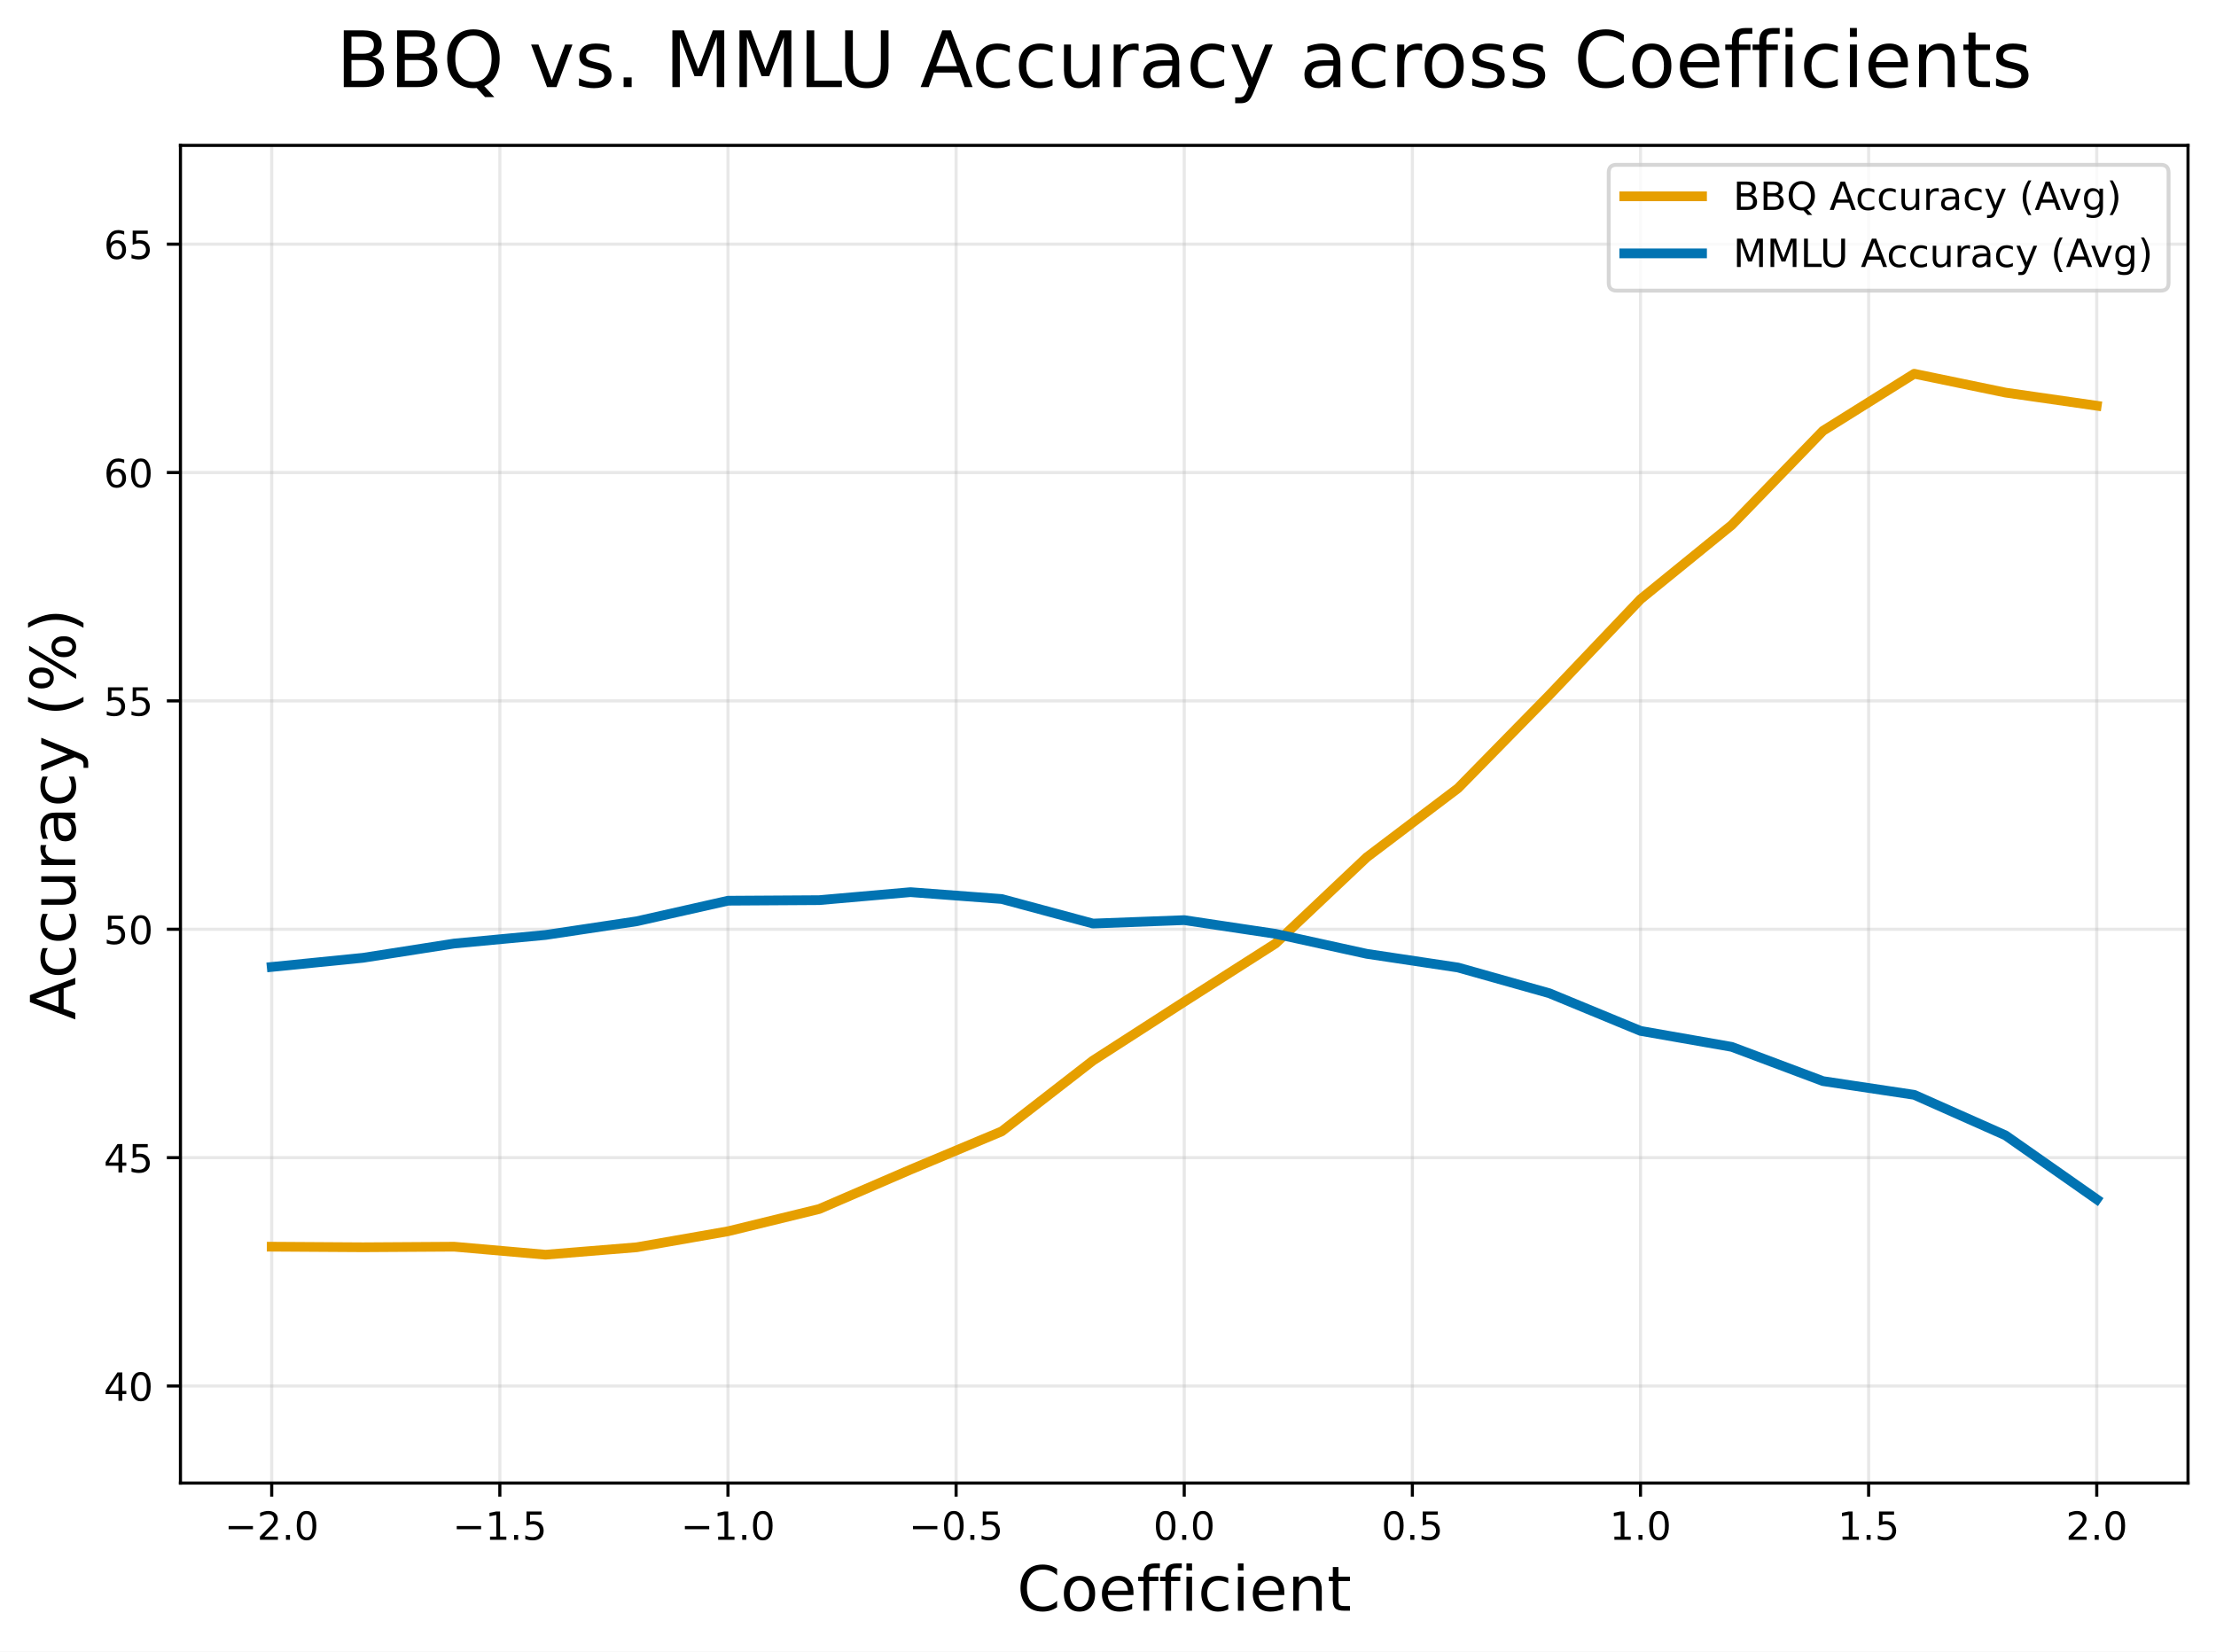
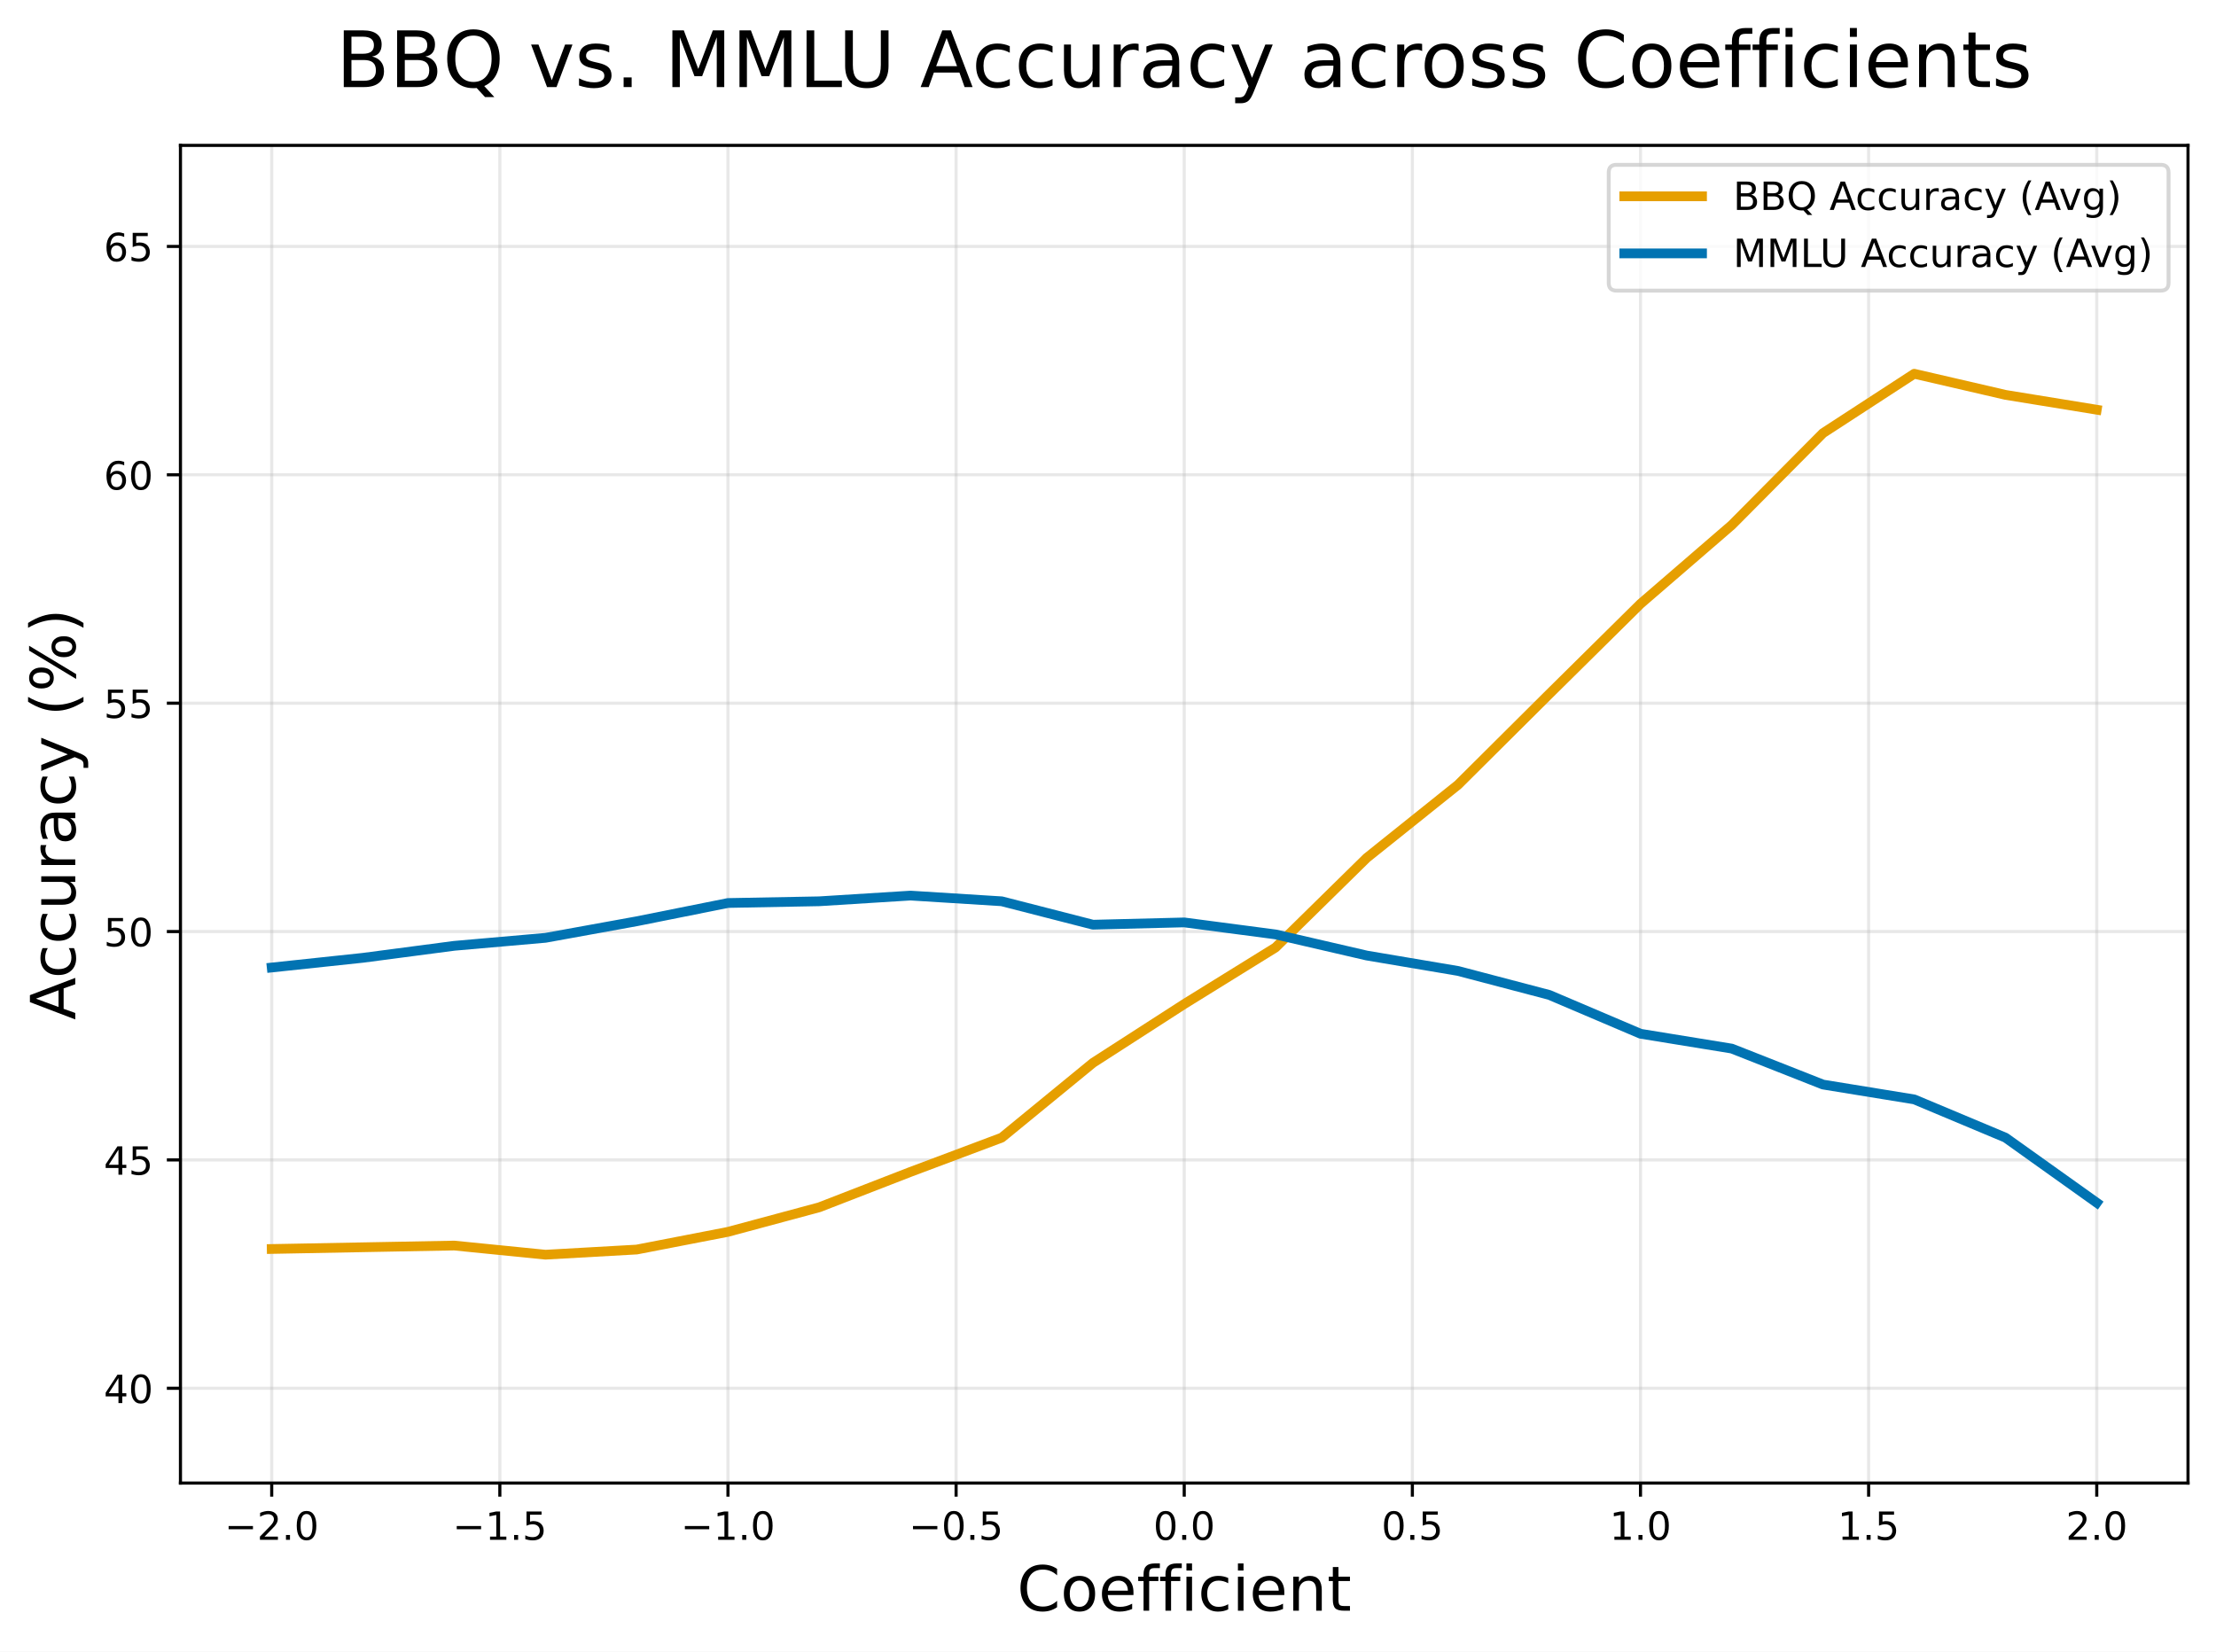
<svg xmlns="http://www.w3.org/2000/svg" xmlns:xlink="http://www.w3.org/1999/xlink" width="569.92pt" height="424.84pt" viewBox="0 0 569.92 424.84" version="1.1">
  <defs>
    <style type="text/css">*{stroke-linejoin: round; stroke-linecap: butt}</style>
  </defs>
  <g id="figure_1">
    <g id="patch_1">
      <path d="M 0 424.84  L 569.92 424.84  L 569.92 0  L 0 0  z " style="fill: #ffffff" />
    </g>
    <g id="axes_1">
      <g id="patch_2">
        <path d="M 46.41 381.477  L 562.72 381.477  L 562.72 37.397  L 46.41 37.397  z " style="fill: #ffffff" />
      </g>
      <g id="matplotlib.axis_1">
        <g id="xtick_1">
          <g id="line2d_1">
-             <path d="M 69.879 381.477  L 69.879 37.397  " clip-path="url(#pcb354b5ae4)" style="fill: none; stroke: #b0b0b0; stroke-opacity: 0.3; stroke-width: 0.8; stroke-linecap: square" />
+             <path d="M 69.879 381.477  L 69.879 37.397  " clip-path="url(#p9e0b402527)" style="fill: none; stroke: #b0b0b0; stroke-opacity: 0.3; stroke-width: 0.8; stroke-linecap: square" />
          </g>
          <g id="line2d_2">
            <defs>
-               <path id="m8bbd62d01c" d="M 0 0  L 0 3.5  " style="stroke: #000000; stroke-width: 0.8" />
+               <path id="m5a37c693f2" d="M 0 0  L 0 3.5  " style="stroke: #000000; stroke-width: 0.8" />
            </defs>
            <g>
-               <use xlink:href="#m8bbd62d01c" x="69.879" y="381.477" style="stroke: #000000; stroke-width: 0.8" />
+               <use xlink:href="#m5a37c693f2" x="69.879" y="381.477" style="stroke: #000000; stroke-width: 0.8" />
            </g>
          </g>
          <g id="text_1">
            <g transform="translate(57.73723 396.0753) scale(0.1 -0.1)">
              <defs>
                <path id="DejaVuSans-2212" d="M 678 2272  L 4684 2272  L 4684 1741  L 678 1741  L 678 2272  z " transform="scale(0.015625)" />
                <path id="DejaVuSans-32" d="M 1228 531  L 3431 531  L 3431 0  L 469 0  L 469 531  Q 828 903 1448 1529  Q 2069 2156 2228 2338  Q 2531 2678 2651 2914  Q 2772 3150 2772 3378  Q 2772 3750 2511 3984  Q 2250 4219 1831 4219  Q 1534 4219 1204 4116  Q 875 4013 500 3803  L 500 4441  Q 881 4594 1212 4672  Q 1544 4750 1819 4750  Q 2544 4750 2975 4387  Q 3406 4025 3406 3419  Q 3406 3131 3298 2873  Q 3191 2616 2906 2266  Q 2828 2175 2409 1742  Q 1991 1309 1228 531  z " transform="scale(0.015625)" />
                <path id="DejaVuSans-2e" d="M 684 794  L 1344 794  L 1344 0  L 684 0  L 684 794  z " transform="scale(0.015625)" />
                <path id="DejaVuSans-30" d="M 2034 4250  Q 1547 4250 1301 3770  Q 1056 3291 1056 2328  Q 1056 1369 1301 889  Q 1547 409 2034 409  Q 2525 409 2770 889  Q 3016 1369 3016 2328  Q 3016 3291 2770 3770  Q 2525 4250 2034 4250  z M 2034 4750  Q 2819 4750 3233 4129  Q 3647 3509 3647 2328  Q 3647 1150 3233 529  Q 2819 -91 2034 -91  Q 1250 -91 836 529  Q 422 1150 422 2328  Q 422 3509 836 4129  Q 1250 4750 2034 4750  z " transform="scale(0.015625)" />
              </defs>
              <use xlink:href="#DejaVuSans-2212" />
              <use xlink:href="#DejaVuSans-32" transform="translate(83.78906 0)" />
              <use xlink:href="#DejaVuSans-2e" transform="translate(147.4121 0)" />
              <use xlink:href="#DejaVuSans-30" transform="translate(179.1992 0)" />
            </g>
          </g>
        </g>
        <g id="xtick_2">
          <g id="line2d_3">
-             <path d="M 128.55 381.477  L 128.55 37.397  " clip-path="url(#pcb354b5ae4)" style="fill: none; stroke: #b0b0b0; stroke-opacity: 0.3; stroke-width: 0.8; stroke-linecap: square" />
+             <path d="M 128.55 381.477  L 128.55 37.397  " clip-path="url(#p9e0b402527)" style="fill: none; stroke: #b0b0b0; stroke-opacity: 0.3; stroke-width: 0.8; stroke-linecap: square" />
          </g>
          <g id="line2d_4">
            <g>
-               <use xlink:href="#m8bbd62d01c" x="128.55" y="381.477" style="stroke: #000000; stroke-width: 0.8" />
+               <use xlink:href="#m5a37c693f2" x="128.55" y="381.477" style="stroke: #000000; stroke-width: 0.8" />
            </g>
          </g>
          <g id="text_2">
            <g transform="translate(116.4088 396.0753) scale(0.1 -0.1)">
              <defs>
                <path id="DejaVuSans-31" d="M 794 531  L 1825 531  L 1825 4091  L 703 3866  L 703 4441  L 1819 4666  L 2450 4666  L 2450 531  L 3481 531  L 3481 0  L 794 0  L 794 531  z " transform="scale(0.015625)" />
                <path id="DejaVuSans-35" d="M 691 4666  L 3169 4666  L 3169 4134  L 1269 4134  L 1269 2991  Q 1406 3038 1543 3061  Q 1681 3084 1819 3084  Q 2600 3084 3056 2656  Q 3513 2228 3513 1497  Q 3513 744 3044 326  Q 2575 -91 1722 -91  Q 1428 -91 1123 -41  Q 819 9 494 109  L 494 744  Q 775 591 1075 516  Q 1375 441 1709 441  Q 2250 441 2565 725  Q 2881 1009 2881 1497  Q 2881 1984 2565 2268  Q 2250 2553 1709 2553  Q 1456 2553 1204 2497  Q 953 2441 691 2322  L 691 4666  z " transform="scale(0.015625)" />
              </defs>
              <use xlink:href="#DejaVuSans-2212" />
              <use xlink:href="#DejaVuSans-31" transform="translate(83.78906 0)" />
              <use xlink:href="#DejaVuSans-2e" transform="translate(147.4121 0)" />
              <use xlink:href="#DejaVuSans-35" transform="translate(179.1992 0)" />
            </g>
          </g>
        </g>
        <g id="xtick_3">
          <g id="line2d_5">
-             <path d="M 187.222 381.477  L 187.222 37.397  " clip-path="url(#pcb354b5ae4)" style="fill: none; stroke: #b0b0b0; stroke-opacity: 0.3; stroke-width: 0.8; stroke-linecap: square" />
+             <path d="M 187.222 381.477  L 187.222 37.397  " clip-path="url(#p9e0b402527)" style="fill: none; stroke: #b0b0b0; stroke-opacity: 0.3; stroke-width: 0.8; stroke-linecap: square" />
          </g>
          <g id="line2d_6">
            <g>
-               <use xlink:href="#m8bbd62d01c" x="187.222" y="381.477" style="stroke: #000000; stroke-width: 0.8" />
+               <use xlink:href="#m5a37c693f2" x="187.222" y="381.477" style="stroke: #000000; stroke-width: 0.8" />
            </g>
          </g>
          <g id="text_3">
            <g transform="translate(175.0804 396.0753) scale(0.1 -0.1)">
              <use xlink:href="#DejaVuSans-2212" />
              <use xlink:href="#DejaVuSans-31" transform="translate(83.78906 0)" />
              <use xlink:href="#DejaVuSans-2e" transform="translate(147.4121 0)" />
              <use xlink:href="#DejaVuSans-30" transform="translate(179.1992 0)" />
            </g>
          </g>
        </g>
        <g id="xtick_4">
          <g id="line2d_7">
-             <path d="M 245.893 381.477  L 245.893 37.397  " clip-path="url(#pcb354b5ae4)" style="fill: none; stroke: #b0b0b0; stroke-opacity: 0.3; stroke-width: 0.8; stroke-linecap: square" />
+             <path d="M 245.893 381.477  L 245.893 37.397  " clip-path="url(#p9e0b402527)" style="fill: none; stroke: #b0b0b0; stroke-opacity: 0.3; stroke-width: 0.8; stroke-linecap: square" />
          </g>
          <g id="line2d_8">
            <g>
-               <use xlink:href="#m8bbd62d01c" x="245.893" y="381.477" style="stroke: #000000; stroke-width: 0.8" />
+               <use xlink:href="#m5a37c693f2" x="245.893" y="381.477" style="stroke: #000000; stroke-width: 0.8" />
            </g>
          </g>
          <g id="text_4">
            <g transform="translate(233.752 396.0753) scale(0.1 -0.1)">
              <use xlink:href="#DejaVuSans-2212" />
              <use xlink:href="#DejaVuSans-30" transform="translate(83.78906 0)" />
              <use xlink:href="#DejaVuSans-2e" transform="translate(147.4121 0)" />
              <use xlink:href="#DejaVuSans-35" transform="translate(179.1992 0)" />
            </g>
          </g>
        </g>
        <g id="xtick_5">
          <g id="line2d_9">
-             <path d="M 304.565 381.477  L 304.565 37.397  " clip-path="url(#pcb354b5ae4)" style="fill: none; stroke: #b0b0b0; stroke-opacity: 0.3; stroke-width: 0.8; stroke-linecap: square" />
+             <path d="M 304.565 381.477  L 304.565 37.397  " clip-path="url(#p9e0b402527)" style="fill: none; stroke: #b0b0b0; stroke-opacity: 0.3; stroke-width: 0.8; stroke-linecap: square" />
          </g>
          <g id="line2d_10">
            <g>
-               <use xlink:href="#m8bbd62d01c" x="304.565" y="381.477" style="stroke: #000000; stroke-width: 0.8" />
+               <use xlink:href="#m5a37c693f2" x="304.565" y="381.477" style="stroke: #000000; stroke-width: 0.8" />
            </g>
          </g>
          <g id="text_5">
            <g transform="translate(296.6134 396.0753) scale(0.1 -0.1)">
              <use xlink:href="#DejaVuSans-30" />
              <use xlink:href="#DejaVuSans-2e" transform="translate(63.62305 0)" />
              <use xlink:href="#DejaVuSans-30" transform="translate(95.41016 0)" />
            </g>
          </g>
        </g>
        <g id="xtick_6">
          <g id="line2d_11">
-             <path d="M 363.237 381.477  L 363.237 37.397  " clip-path="url(#pcb354b5ae4)" style="fill: none; stroke: #b0b0b0; stroke-opacity: 0.3; stroke-width: 0.8; stroke-linecap: square" />
+             <path d="M 363.237 381.477  L 363.237 37.397  " clip-path="url(#p9e0b402527)" style="fill: none; stroke: #b0b0b0; stroke-opacity: 0.3; stroke-width: 0.8; stroke-linecap: square" />
          </g>
          <g id="line2d_12">
            <g>
-               <use xlink:href="#m8bbd62d01c" x="363.237" y="381.477" style="stroke: #000000; stroke-width: 0.8" />
+               <use xlink:href="#m5a37c693f2" x="363.237" y="381.477" style="stroke: #000000; stroke-width: 0.8" />
            </g>
          </g>
          <g id="text_6">
            <g transform="translate(355.285 396.0753) scale(0.1 -0.1)">
              <use xlink:href="#DejaVuSans-30" />
              <use xlink:href="#DejaVuSans-2e" transform="translate(63.62305 0)" />
              <use xlink:href="#DejaVuSans-35" transform="translate(95.41016 0)" />
            </g>
          </g>
        </g>
        <g id="xtick_7">
          <g id="line2d_13">
-             <path d="M 421.908 381.477  L 421.908 37.397  " clip-path="url(#pcb354b5ae4)" style="fill: none; stroke: #b0b0b0; stroke-opacity: 0.3; stroke-width: 0.8; stroke-linecap: square" />
+             <path d="M 421.908 381.477  L 421.908 37.397  " clip-path="url(#p9e0b402527)" style="fill: none; stroke: #b0b0b0; stroke-opacity: 0.3; stroke-width: 0.8; stroke-linecap: square" />
          </g>
          <g id="line2d_14">
            <g>
-               <use xlink:href="#m8bbd62d01c" x="421.908" y="381.477" style="stroke: #000000; stroke-width: 0.8" />
+               <use xlink:href="#m5a37c693f2" x="421.908" y="381.477" style="stroke: #000000; stroke-width: 0.8" />
            </g>
          </g>
          <g id="text_7">
            <g transform="translate(413.9566 396.0753) scale(0.1 -0.1)">
              <use xlink:href="#DejaVuSans-31" />
              <use xlink:href="#DejaVuSans-2e" transform="translate(63.62305 0)" />
              <use xlink:href="#DejaVuSans-30" transform="translate(95.41016 0)" />
            </g>
          </g>
        </g>
        <g id="xtick_8">
          <g id="line2d_15">
-             <path d="M 480.58 381.477  L 480.58 37.397  " clip-path="url(#pcb354b5ae4)" style="fill: none; stroke: #b0b0b0; stroke-opacity: 0.3; stroke-width: 0.8; stroke-linecap: square" />
+             <path d="M 480.58 381.477  L 480.58 37.397  " clip-path="url(#p9e0b402527)" style="fill: none; stroke: #b0b0b0; stroke-opacity: 0.3; stroke-width: 0.8; stroke-linecap: square" />
          </g>
          <g id="line2d_16">
            <g>
-               <use xlink:href="#m8bbd62d01c" x="480.58" y="381.477" style="stroke: #000000; stroke-width: 0.8" />
+               <use xlink:href="#m5a37c693f2" x="480.58" y="381.477" style="stroke: #000000; stroke-width: 0.8" />
            </g>
          </g>
          <g id="text_8">
            <g transform="translate(472.6282 396.0753) scale(0.1 -0.1)">
              <use xlink:href="#DejaVuSans-31" />
              <use xlink:href="#DejaVuSans-2e" transform="translate(63.62305 0)" />
              <use xlink:href="#DejaVuSans-35" transform="translate(95.41016 0)" />
            </g>
          </g>
        </g>
        <g id="xtick_9">
          <g id="line2d_17">
-             <path d="M 539.251 381.477  L 539.251 37.397  " clip-path="url(#pcb354b5ae4)" style="fill: none; stroke: #b0b0b0; stroke-opacity: 0.3; stroke-width: 0.8; stroke-linecap: square" />
+             <path d="M 539.251 381.477  L 539.251 37.397  " clip-path="url(#p9e0b402527)" style="fill: none; stroke: #b0b0b0; stroke-opacity: 0.3; stroke-width: 0.8; stroke-linecap: square" />
          </g>
          <g id="line2d_18">
            <g>
-               <use xlink:href="#m8bbd62d01c" x="539.251" y="381.477" style="stroke: #000000; stroke-width: 0.8" />
+               <use xlink:href="#m5a37c693f2" x="539.251" y="381.477" style="stroke: #000000; stroke-width: 0.8" />
            </g>
          </g>
          <g id="text_9">
            <g transform="translate(531.2998 396.0753) scale(0.1 -0.1)">
              <use xlink:href="#DejaVuSans-32" />
              <use xlink:href="#DejaVuSans-2e" transform="translate(63.62305 0)" />
              <use xlink:href="#DejaVuSans-30" transform="translate(95.41016 0)" />
            </g>
          </g>
        </g>
        <g id="text_10">
          <g transform="translate(261.5562 414.3125) scale(0.16 -0.16)">
            <defs>
              <path id="DejaVuSans-43" d="M 4122 4306  L 4122 3641  Q 3803 3938 3442 4084  Q 3081 4231 2675 4231  Q 1875 4231 1450 3742  Q 1025 3253 1025 2328  Q 1025 1406 1450 917  Q 1875 428 2675 428  Q 3081 428 3442 575  Q 3803 722 4122 1019  L 4122 359  Q 3791 134 3420 21  Q 3050 -91 2638 -91  Q 1578 -91 968 557  Q 359 1206 359 2328  Q 359 3453 968 4101  Q 1578 4750 2638 4750  Q 3056 4750 3426 4639  Q 3797 4528 4122 4306  z " transform="scale(0.015625)" />
              <path id="DejaVuSans-6f" d="M 1959 3097  Q 1497 3097 1228 2736  Q 959 2375 959 1747  Q 959 1119 1226 758  Q 1494 397 1959 397  Q 2419 397 2687 759  Q 2956 1122 2956 1747  Q 2956 2369 2687 2733  Q 2419 3097 1959 3097  z M 1959 3584  Q 2709 3584 3137 3096  Q 3566 2609 3566 1747  Q 3566 888 3137 398  Q 2709 -91 1959 -91  Q 1206 -91 779 398  Q 353 888 353 1747  Q 353 2609 779 3096  Q 1206 3584 1959 3584  z " transform="scale(0.015625)" />
              <path id="DejaVuSans-65" d="M 3597 1894  L 3597 1613  L 953 1613  Q 991 1019 1311 708  Q 1631 397 2203 397  Q 2534 397 2845 478  Q 3156 559 3463 722  L 3463 178  Q 3153 47 2828 -22  Q 2503 -91 2169 -91  Q 1331 -91 842 396  Q 353 884 353 1716  Q 353 2575 817 3079  Q 1281 3584 2069 3584  Q 2775 3584 3186 3129  Q 3597 2675 3597 1894  z M 3022 2063  Q 3016 2534 2758 2815  Q 2500 3097 2075 3097  Q 1594 3097 1305 2825  Q 1016 2553 972 2059  L 3022 2063  z " transform="scale(0.015625)" />
              <path id="DejaVuSans-66" d="M 2375 4863  L 2375 4384  L 1825 4384  Q 1516 4384 1395 4259  Q 1275 4134 1275 3809  L 1275 3500  L 2222 3500  L 2222 3053  L 1275 3053  L 1275 0  L 697 0  L 697 3053  L 147 3053  L 147 3500  L 697 3500  L 697 3744  Q 697 4328 969 4595  Q 1241 4863 1831 4863  L 2375 4863  z " transform="scale(0.015625)" />
              <path id="DejaVuSans-69" d="M 603 3500  L 1178 3500  L 1178 0  L 603 0  L 603 3500  z M 603 4863  L 1178 4863  L 1178 4134  L 603 4134  L 603 4863  z " transform="scale(0.015625)" />
              <path id="DejaVuSans-63" d="M 3122 3366  L 3122 2828  Q 2878 2963 2633 3030  Q 2388 3097 2138 3097  Q 1578 3097 1268 2742  Q 959 2388 959 1747  Q 959 1106 1268 751  Q 1578 397 2138 397  Q 2388 397 2633 464  Q 2878 531 3122 666  L 3122 134  Q 2881 22 2623 -34  Q 2366 -91 2075 -91  Q 1284 -91 818 406  Q 353 903 353 1747  Q 353 2603 823 3093  Q 1294 3584 2113 3584  Q 2378 3584 2631 3529  Q 2884 3475 3122 3366  z " transform="scale(0.015625)" />
              <path id="DejaVuSans-6e" d="M 3513 2113  L 3513 0  L 2938 0  L 2938 2094  Q 2938 2591 2744 2837  Q 2550 3084 2163 3084  Q 1697 3084 1428 2787  Q 1159 2491 1159 1978  L 1159 0  L 581 0  L 581 3500  L 1159 3500  L 1159 2956  Q 1366 3272 1645 3428  Q 1925 3584 2291 3584  Q 2894 3584 3203 3211  Q 3513 2838 3513 2113  z " transform="scale(0.015625)" />
              <path id="DejaVuSans-74" d="M 1172 4494  L 1172 3500  L 2356 3500  L 2356 3053  L 1172 3053  L 1172 1153  Q 1172 725 1289 603  Q 1406 481 1766 481  L 2356 481  L 2356 0  L 1766 0  Q 1100 0 847 248  Q 594 497 594 1153  L 594 3053  L 172 3053  L 172 3500  L 594 3500  L 594 4494  L 1172 4494  z " transform="scale(0.015625)" />
            </defs>
            <use xlink:href="#DejaVuSans-43" />
            <use xlink:href="#DejaVuSans-6f" transform="translate(69.82422 0)" />
            <use xlink:href="#DejaVuSans-65" transform="translate(131.0059 0)" />
            <use xlink:href="#DejaVuSans-66" transform="translate(192.5293 0)" />
            <use xlink:href="#DejaVuSans-66" transform="translate(227.7344 0)" />
            <use xlink:href="#DejaVuSans-69" transform="translate(262.9395 0)" />
            <use xlink:href="#DejaVuSans-63" transform="translate(290.7227 0)" />
            <use xlink:href="#DejaVuSans-69" transform="translate(345.7031 0)" />
            <use xlink:href="#DejaVuSans-65" transform="translate(373.4863 0)" />
            <use xlink:href="#DejaVuSans-6e" transform="translate(435.0098 0)" />
            <use xlink:href="#DejaVuSans-74" transform="translate(498.3887 0)" />
          </g>
        </g>
      </g>
      <g id="matplotlib.axis_2">
        <g id="ytick_1">
          <g id="line2d_19">
-             <path d="M 46.41 356.512  L 562.72 356.512  " clip-path="url(#pcb354b5ae4)" style="fill: none; stroke: #b0b0b0; stroke-opacity: 0.3; stroke-width: 0.8; stroke-linecap: square" />
+             <path d="M 46.41 357.099  L 562.72 357.099  " clip-path="url(#p9e0b402527)" style="fill: none; stroke: #b0b0b0; stroke-opacity: 0.3; stroke-width: 0.8; stroke-linecap: square" />
          </g>
          <g id="line2d_20">
            <defs>
-               <path id="m96984cfac7" d="M 0 0  L -3.5 0  " style="stroke: #000000; stroke-width: 0.8" />
+               <path id="m46dfeb0d3b" d="M 0 0  L -3.5 0  " style="stroke: #000000; stroke-width: 0.8" />
            </defs>
            <g>
-               <use xlink:href="#m96984cfac7" x="46.41" y="356.512" style="stroke: #000000; stroke-width: 0.8" />
+               <use xlink:href="#m46dfeb0d3b" x="46.41" y="357.099" style="stroke: #000000; stroke-width: 0.8" />
            </g>
          </g>
          <g id="text_11">
-             <g transform="translate(26.685 360.3108) scale(0.1 -0.1)">
+             <g transform="translate(26.685 360.8983) scale(0.1 -0.1)">
              <defs>
                <path id="DejaVuSans-34" d="M 2419 4116  L 825 1625  L 2419 1625  L 2419 4116  z M 2253 4666  L 3047 4666  L 3047 1625  L 3713 1625  L 3713 1100  L 3047 1100  L 3047 0  L 2419 0  L 2419 1100  L 313 1100  L 313 1709  L 2253 4666  z " transform="scale(0.015625)" />
              </defs>
              <use xlink:href="#DejaVuSans-34" />
              <use xlink:href="#DejaVuSans-30" transform="translate(63.62305 0)" />
            </g>
          </g>
        </g>
        <g id="ytick_2">
          <g id="line2d_21">
-             <path d="M 46.41 297.77  L 562.72 297.77  " clip-path="url(#pcb354b5ae4)" style="fill: none; stroke: #b0b0b0; stroke-opacity: 0.3; stroke-width: 0.8; stroke-linecap: square" />
+             <path d="M 46.41 298.357  L 562.72 298.357  " clip-path="url(#p9e0b402527)" style="fill: none; stroke: #b0b0b0; stroke-opacity: 0.3; stroke-width: 0.8; stroke-linecap: square" />
          </g>
          <g id="line2d_22">
            <g>
-               <use xlink:href="#m96984cfac7" x="46.41" y="297.77" style="stroke: #000000; stroke-width: 0.8" />
+               <use xlink:href="#m46dfeb0d3b" x="46.41" y="298.357" style="stroke: #000000; stroke-width: 0.8" />
            </g>
          </g>
          <g id="text_12">
-             <g transform="translate(26.685 301.5691) scale(0.1 -0.1)">
+             <g transform="translate(26.685 302.1565) scale(0.1 -0.1)">
              <use xlink:href="#DejaVuSans-34" />
              <use xlink:href="#DejaVuSans-35" transform="translate(63.62305 0)" />
            </g>
          </g>
        </g>
        <g id="ytick_3">
          <g id="line2d_23">
-             <path d="M 46.41 239.028  L 562.72 239.028  " clip-path="url(#pcb354b5ae4)" style="fill: none; stroke: #b0b0b0; stroke-opacity: 0.3; stroke-width: 0.8; stroke-linecap: square" />
+             <path d="M 46.41 239.615  L 562.72 239.615  " clip-path="url(#p9e0b402527)" style="fill: none; stroke: #b0b0b0; stroke-opacity: 0.3; stroke-width: 0.8; stroke-linecap: square" />
          </g>
          <g id="line2d_24">
            <g>
-               <use xlink:href="#m96984cfac7" x="46.41" y="239.028" style="stroke: #000000; stroke-width: 0.8" />
+               <use xlink:href="#m46dfeb0d3b" x="46.41" y="239.615" style="stroke: #000000; stroke-width: 0.8" />
            </g>
          </g>
          <g id="text_13">
-             <g transform="translate(26.685 242.8273) scale(0.1 -0.1)">
+             <g transform="translate(26.685 243.4147) scale(0.1 -0.1)">
              <use xlink:href="#DejaVuSans-35" />
              <use xlink:href="#DejaVuSans-30" transform="translate(63.62305 0)" />
            </g>
          </g>
        </g>
        <g id="ytick_4">
          <g id="line2d_25">
-             <path d="M 46.41 180.286  L 562.72 180.286  " clip-path="url(#pcb354b5ae4)" style="fill: none; stroke: #b0b0b0; stroke-opacity: 0.3; stroke-width: 0.8; stroke-linecap: square" />
+             <path d="M 46.41 180.874  L 562.72 180.874  " clip-path="url(#p9e0b402527)" style="fill: none; stroke: #b0b0b0; stroke-opacity: 0.3; stroke-width: 0.8; stroke-linecap: square" />
          </g>
          <g id="line2d_26">
            <g>
-               <use xlink:href="#m96984cfac7" x="46.41" y="180.286" style="stroke: #000000; stroke-width: 0.8" />
+               <use xlink:href="#m46dfeb0d3b" x="46.41" y="180.874" style="stroke: #000000; stroke-width: 0.8" />
            </g>
          </g>
          <g id="text_14">
-             <g transform="translate(26.685 184.0855) scale(0.1 -0.1)">
+             <g transform="translate(26.685 184.6729) scale(0.1 -0.1)">
              <use xlink:href="#DejaVuSans-35" />
              <use xlink:href="#DejaVuSans-35" transform="translate(63.62305 0)" />
            </g>
          </g>
        </g>
        <g id="ytick_5">
          <g id="line2d_27">
-             <path d="M 46.41 121.544  L 562.72 121.544  " clip-path="url(#pcb354b5ae4)" style="fill: none; stroke: #b0b0b0; stroke-opacity: 0.3; stroke-width: 0.8; stroke-linecap: square" />
+             <path d="M 46.41 122.132  L 562.72 122.132  " clip-path="url(#p9e0b402527)" style="fill: none; stroke: #b0b0b0; stroke-opacity: 0.3; stroke-width: 0.8; stroke-linecap: square" />
          </g>
          <g id="line2d_28">
            <g>
-               <use xlink:href="#m96984cfac7" x="46.41" y="121.544" style="stroke: #000000; stroke-width: 0.8" />
+               <use xlink:href="#m46dfeb0d3b" x="46.41" y="122.132" style="stroke: #000000; stroke-width: 0.8" />
            </g>
          </g>
          <g id="text_15">
-             <g transform="translate(26.685 125.3437) scale(0.1 -0.1)">
+             <g transform="translate(26.685 125.9311) scale(0.1 -0.1)">
              <defs>
                <path id="DejaVuSans-36" d="M 2113 2584  Q 1688 2584 1439 2293  Q 1191 2003 1191 1497  Q 1191 994 1439 701  Q 1688 409 2113 409  Q 2538 409 2786 701  Q 3034 994 3034 1497  Q 3034 2003 2786 2293  Q 2538 2584 2113 2584  z M 3366 4563  L 3366 3988  Q 3128 4100 2886 4159  Q 2644 4219 2406 4219  Q 1781 4219 1451 3797  Q 1122 3375 1075 2522  Q 1259 2794 1537 2939  Q 1816 3084 2150 3084  Q 2853 3084 3261 2657  Q 3669 2231 3669 1497  Q 3669 778 3244 343  Q 2819 -91 2113 -91  Q 1303 -91 875 529  Q 447 1150 447 2328  Q 447 3434 972 4092  Q 1497 4750 2381 4750  Q 2619 4750 2861 4703  Q 3103 4656 3366 4563  z " transform="scale(0.015625)" />
              </defs>
              <use xlink:href="#DejaVuSans-36" />
              <use xlink:href="#DejaVuSans-30" transform="translate(63.62305 0)" />
            </g>
          </g>
        </g>
        <g id="ytick_6">
          <g id="line2d_29">
-             <path d="M 46.41 62.803  L 562.72 62.803  " clip-path="url(#pcb354b5ae4)" style="fill: none; stroke: #b0b0b0; stroke-opacity: 0.3; stroke-width: 0.8; stroke-linecap: square" />
+             <path d="M 46.41 63.39  L 562.72 63.39  " clip-path="url(#p9e0b402527)" style="fill: none; stroke: #b0b0b0; stroke-opacity: 0.3; stroke-width: 0.8; stroke-linecap: square" />
          </g>
          <g id="line2d_30">
            <g>
-               <use xlink:href="#m96984cfac7" x="46.41" y="62.803" style="stroke: #000000; stroke-width: 0.8" />
+               <use xlink:href="#m46dfeb0d3b" x="46.41" y="63.39" style="stroke: #000000; stroke-width: 0.8" />
            </g>
          </g>
          <g id="text_16">
-             <g transform="translate(26.685 66.60192) scale(0.1 -0.1)">
+             <g transform="translate(26.685 67.18933) scale(0.1 -0.1)">
              <use xlink:href="#DejaVuSans-36" />
              <use xlink:href="#DejaVuSans-35" transform="translate(63.62305 0)" />
            </g>
          </g>
        </g>
        <g id="text_17">
          <g transform="translate(19.3575 262.3481) rotate(-90) scale(0.16 -0.16)">
            <defs>
              <path id="DejaVuSans-41" d="M 2188 4044  L 1331 1722  L 3047 1722  L 2188 4044  z M 1831 4666  L 2547 4666  L 4325 0  L 3669 0  L 3244 1197  L 1141 1197  L 716 0  L 50 0  L 1831 4666  z " transform="scale(0.015625)" />
              <path id="DejaVuSans-75" d="M 544 1381  L 544 3500  L 1119 3500  L 1119 1403  Q 1119 906 1312 657  Q 1506 409 1894 409  Q 2359 409 2629 706  Q 2900 1003 2900 1516  L 2900 3500  L 3475 3500  L 3475 0  L 2900 0  L 2900 538  Q 2691 219 2414 64  Q 2138 -91 1772 -91  Q 1169 -91 856 284  Q 544 659 544 1381  z M 1991 3584  L 1991 3584  z " transform="scale(0.015625)" />
              <path id="DejaVuSans-72" d="M 2631 2963  Q 2534 3019 2420 3045  Q 2306 3072 2169 3072  Q 1681 3072 1420 2755  Q 1159 2438 1159 1844  L 1159 0  L 581 0  L 581 3500  L 1159 3500  L 1159 2956  Q 1341 3275 1631 3429  Q 1922 3584 2338 3584  Q 2397 3584 2469 3576  Q 2541 3569 2628 3553  L 2631 2963  z " transform="scale(0.015625)" />
              <path id="DejaVuSans-61" d="M 2194 1759  Q 1497 1759 1228 1600  Q 959 1441 959 1056  Q 959 750 1161 570  Q 1363 391 1709 391  Q 2188 391 2477 730  Q 2766 1069 2766 1631  L 2766 1759  L 2194 1759  z M 3341 1997  L 3341 0  L 2766 0  L 2766 531  Q 2569 213 2275 61  Q 1981 -91 1556 -91  Q 1019 -91 701 211  Q 384 513 384 1019  Q 384 1609 779 1909  Q 1175 2209 1959 2209  L 2766 2209  L 2766 2266  Q 2766 2663 2505 2880  Q 2244 3097 1772 3097  Q 1472 3097 1187 3025  Q 903 2953 641 2809  L 641 3341  Q 956 3463 1253 3523  Q 1550 3584 1831 3584  Q 2591 3584 2966 3190  Q 3341 2797 3341 1997  z " transform="scale(0.015625)" />
              <path id="DejaVuSans-79" d="M 2059 -325  Q 1816 -950 1584 -1140  Q 1353 -1331 966 -1331  L 506 -1331  L 506 -850  L 844 -850  Q 1081 -850 1212 -737  Q 1344 -625 1503 -206  L 1606 56  L 191 3500  L 800 3500  L 1894 763  L 2988 3500  L 3597 3500  L 2059 -325  z " transform="scale(0.015625)" />
              <path id="DejaVuSans-20" transform="scale(0.015625)" />
              <path id="DejaVuSans-28" d="M 1984 4856  Q 1566 4138 1362 3434  Q 1159 2731 1159 2009  Q 1159 1288 1364 580  Q 1569 -128 1984 -844  L 1484 -844  Q 1016 -109 783 600  Q 550 1309 550 2009  Q 550 2706 781 3412  Q 1013 4119 1484 4856  L 1984 4856  z " transform="scale(0.015625)" />
              <path id="DejaVuSans-25" d="M 4653 2053  Q 4381 2053 4226 1822  Q 4072 1591 4072 1178  Q 4072 772 4226 539  Q 4381 306 4653 306  Q 4919 306 5073 539  Q 5228 772 5228 1178  Q 5228 1588 5073 1820  Q 4919 2053 4653 2053  z M 4653 2450  Q 5147 2450 5437 2106  Q 5728 1763 5728 1178  Q 5728 594 5436 251  Q 5144 -91 4653 -91  Q 4153 -91 3862 251  Q 3572 594 3572 1178  Q 3572 1766 3864 2108  Q 4156 2450 4653 2450  z M 1428 4353  Q 1159 4353 1004 4120  Q 850 3888 850 3481  Q 850 3069 1003 2837  Q 1156 2606 1428 2606  Q 1700 2606 1854 2837  Q 2009 3069 2009 3481  Q 2009 3884 1853 4118  Q 1697 4353 1428 4353  z M 4250 4750  L 4750 4750  L 1831 -91  L 1331 -91  L 4250 4750  z M 1428 4750  Q 1922 4750 2215 4408  Q 2509 4066 2509 3481  Q 2509 2891 2217 2550  Q 1925 2209 1428 2209  Q 931 2209 642 2551  Q 353 2894 353 3481  Q 353 4063 643 4406  Q 934 4750 1428 4750  z " transform="scale(0.015625)" />
              <path id="DejaVuSans-29" d="M 513 4856  L 1013 4856  Q 1481 4119 1714 3412  Q 1947 2706 1947 2009  Q 1947 1309 1714 600  Q 1481 -109 1013 -844  L 513 -844  Q 928 -128 1133 580  Q 1338 1288 1338 2009  Q 1338 2731 1133 3434  Q 928 4138 513 4856  z " transform="scale(0.015625)" />
            </defs>
            <use xlink:href="#DejaVuSans-41" />
            <use xlink:href="#DejaVuSans-63" transform="translate(66.6582 0)" />
            <use xlink:href="#DejaVuSans-63" transform="translate(121.6387 0)" />
            <use xlink:href="#DejaVuSans-75" transform="translate(176.6191 0)" />
            <use xlink:href="#DejaVuSans-72" transform="translate(239.998 0)" />
            <use xlink:href="#DejaVuSans-61" transform="translate(281.1113 0)" />
            <use xlink:href="#DejaVuSans-63" transform="translate(342.3906 0)" />
            <use xlink:href="#DejaVuSans-79" transform="translate(397.3711 0)" />
            <use xlink:href="#DejaVuSans-20" transform="translate(456.5508 0)" />
            <use xlink:href="#DejaVuSans-28" transform="translate(488.3379 0)" />
            <use xlink:href="#DejaVuSans-25" transform="translate(527.3516 0)" />
            <use xlink:href="#DejaVuSans-29" transform="translate(622.3711 0)" />
          </g>
        </g>
      </g>
      <g id="line2d_31">
-         <path d="M 69.879 320.679  L 93.347 320.826  L 116.816 320.679  L 140.285 322.735  L 163.753 320.826  L 187.222 316.714  L 210.69 310.987  L 234.159 300.854  L 257.628 291.015  L 281.096 272.805  L 304.565 257.679  L 328.034 242.699  L 351.502 220.524  L 374.971 202.755  L 398.44 178.818  L 421.908 154.146  L 445.377 135.055  L 468.845 110.824  L 492.314 96.139  L 515.783 100.985  L 539.251 104.363  " clip-path="url(#pcb354b5ae4)" style="fill: none; stroke: #e69f00; stroke-width: 2.5; stroke-linecap: square" />
+         <path d="M 69.879 321.267  L 93.347 320.826  L 116.816 320.385  L 140.285 322.735  L 163.753 321.413  L 187.222 316.861  L 210.69 310.546  L 234.159 301.441  L 257.628 292.63  L 281.096 273.392  L 304.565 258.266  L 328.034 243.727  L 351.502 220.671  L 374.971 201.874  L 398.44 178.524  L 421.908 155.321  L 445.377 135.055  L 468.845 111.412  L 492.314 96.139  L 515.783 101.572  L 539.251 105.39  " clip-path="url(#p9e0b402527)" style="fill: none; stroke: #e69f00; stroke-width: 2.5; stroke-linecap: square" />
      </g>
      <g id="line2d_32">
-         <path d="M 69.879 248.72  L 93.347 246.371  L 116.816 242.699  L 140.285 240.497  L 163.753 236.972  L 187.222 231.685  L 210.69 231.538  L 234.159 229.483  L 257.628 231.245  L 281.096 237.56  L 304.565 236.678  L 328.034 240.203  L 351.502 245.343  L 374.971 248.867  L 398.44 255.476  L 421.908 265.168  L 445.377 269.28  L 468.845 278.091  L 492.314 281.616  L 515.783 292.043  L 539.251 308.49  " clip-path="url(#pcb354b5ae4)" style="fill: none; stroke: #0173b2; stroke-width: 2.5; stroke-linecap: square" />
+         <path d="M 69.879 248.867  L 93.347 246.371  L 116.816 243.287  L 140.285 241.231  L 163.753 236.972  L 187.222 232.273  L 210.69 231.832  L 234.159 230.364  L 257.628 231.832  L 281.096 237.853  L 304.565 237.266  L 328.034 240.35  L 351.502 245.783  L 374.971 249.748  L 398.44 255.916  L 421.908 265.902  L 445.377 269.721  L 468.845 278.972  L 492.314 282.791  L 515.783 292.63  L 539.251 309.371  " clip-path="url(#p9e0b402527)" style="fill: none; stroke: #0173b2; stroke-width: 2.5; stroke-linecap: square" />
      </g>
      <g id="patch_3">
        <path d="M 46.41 381.477  L 46.41 37.397  " style="fill: none; stroke: #000000; stroke-width: 0.8; stroke-linejoin: miter; stroke-linecap: square" />
      </g>
      <g id="patch_4">
        <path d="M 562.72 381.477  L 562.72 37.397  " style="fill: none; stroke: #000000; stroke-width: 0.8; stroke-linejoin: miter; stroke-linecap: square" />
      </g>
      <g id="patch_5">
        <path d="M 46.41 381.477  L 562.72 381.477  " style="fill: none; stroke: #000000; stroke-width: 0.8; stroke-linejoin: miter; stroke-linecap: square" />
      </g>
      <g id="patch_6">
        <path d="M 46.41 37.397  L 562.72 37.397  " style="fill: none; stroke: #000000; stroke-width: 0.8; stroke-linejoin: miter; stroke-linecap: square" />
      </g>
      <g id="text_18">
        <g transform="translate(86.45094 22.39688) scale(0.2 -0.2)">
          <defs>
            <path id="DejaVuSans-42" d="M 1259 2228  L 1259 519  L 2272 519  Q 2781 519 3026 730  Q 3272 941 3272 1375  Q 3272 1813 3026 2020  Q 2781 2228 2272 2228  L 1259 2228  z M 1259 4147  L 1259 2741  L 2194 2741  Q 2656 2741 2882 2914  Q 3109 3088 3109 3444  Q 3109 3797 2882 3972  Q 2656 4147 2194 4147  L 1259 4147  z M 628 4666  L 2241 4666  Q 2963 4666 3353 4366  Q 3744 4066 3744 3513  Q 3744 3084 3544 2831  Q 3344 2578 2956 2516  Q 3422 2416 3680 2098  Q 3938 1781 3938 1306  Q 3938 681 3513 340  Q 3088 0 2303 0  L 628 0  L 628 4666  z " transform="scale(0.015625)" />
            <path id="DejaVuSans-51" d="M 2522 4238  Q 1834 4238 1429 3725  Q 1025 3213 1025 2328  Q 1025 1447 1429 934  Q 1834 422 2522 422  Q 3209 422 3611 934  Q 4013 1447 4013 2328  Q 4013 3213 3611 3725  Q 3209 4238 2522 4238  z M 3406 84  L 4238 -825  L 3475 -825  L 2784 -78  Q 2681 -84 2626 -87  Q 2572 -91 2522 -91  Q 1538 -91 948 567  Q 359 1225 359 2328  Q 359 3434 948 4092  Q 1538 4750 2522 4750  Q 3503 4750 4090 4092  Q 4678 3434 4678 2328  Q 4678 1516 4351 937  Q 4025 359 3406 84  z " transform="scale(0.015625)" />
            <path id="DejaVuSans-76" d="M 191 3500  L 800 3500  L 1894 563  L 2988 3500  L 3597 3500  L 2284 0  L 1503 0  L 191 3500  z " transform="scale(0.015625)" />
            <path id="DejaVuSans-73" d="M 2834 3397  L 2834 2853  Q 2591 2978 2328 3040  Q 2066 3103 1784 3103  Q 1356 3103 1142 2972  Q 928 2841 928 2578  Q 928 2378 1081 2264  Q 1234 2150 1697 2047  L 1894 2003  Q 2506 1872 2764 1633  Q 3022 1394 3022 966  Q 3022 478 2636 193  Q 2250 -91 1575 -91  Q 1294 -91 989 -36  Q 684 19 347 128  L 347 722  Q 666 556 975 473  Q 1284 391 1588 391  Q 1994 391 2212 530  Q 2431 669 2431 922  Q 2431 1156 2273 1281  Q 2116 1406 1581 1522  L 1381 1569  Q 847 1681 609 1914  Q 372 2147 372 2553  Q 372 3047 722 3315  Q 1072 3584 1716 3584  Q 2034 3584 2315 3537  Q 2597 3491 2834 3397  z " transform="scale(0.015625)" />
            <path id="DejaVuSans-4d" d="M 628 4666  L 1569 4666  L 2759 1491  L 3956 4666  L 4897 4666  L 4897 0  L 4281 0  L 4281 4097  L 3078 897  L 2444 897  L 1241 4097  L 1241 0  L 628 0  L 628 4666  z " transform="scale(0.015625)" />
            <path id="DejaVuSans-4c" d="M 628 4666  L 1259 4666  L 1259 531  L 3531 531  L 3531 0  L 628 0  L 628 4666  z " transform="scale(0.015625)" />
            <path id="DejaVuSans-55" d="M 556 4666  L 1191 4666  L 1191 1831  Q 1191 1081 1462 751  Q 1734 422 2344 422  Q 2950 422 3222 751  Q 3494 1081 3494 1831  L 3494 4666  L 4128 4666  L 4128 1753  Q 4128 841 3676 375  Q 3225 -91 2344 -91  Q 1459 -91 1007 375  Q 556 841 556 1753  L 556 4666  z " transform="scale(0.015625)" />
          </defs>
          <use xlink:href="#DejaVuSans-42" />
          <use xlink:href="#DejaVuSans-42" transform="translate(68.60352 0)" />
          <use xlink:href="#DejaVuSans-51" transform="translate(137.207 0)" />
          <use xlink:href="#DejaVuSans-20" transform="translate(215.918 0)" />
          <use xlink:href="#DejaVuSans-76" transform="translate(247.7051 0)" />
          <use xlink:href="#DejaVuSans-73" transform="translate(306.8848 0)" />
          <use xlink:href="#DejaVuSans-2e" transform="translate(358.9844 0)" />
          <use xlink:href="#DejaVuSans-20" transform="translate(390.7715 0)" />
          <use xlink:href="#DejaVuSans-4d" transform="translate(422.5586 0)" />
          <use xlink:href="#DejaVuSans-4d" transform="translate(508.8379 0)" />
          <use xlink:href="#DejaVuSans-4c" transform="translate(595.1172 0)" />
          <use xlink:href="#DejaVuSans-55" transform="translate(645.8301 0)" />
          <use xlink:href="#DejaVuSans-20" transform="translate(719.0234 0)" />
          <use xlink:href="#DejaVuSans-41" transform="translate(750.8105 0)" />
          <use xlink:href="#DejaVuSans-63" transform="translate(817.4688 0)" />
          <use xlink:href="#DejaVuSans-63" transform="translate(872.4492 0)" />
          <use xlink:href="#DejaVuSans-75" transform="translate(927.4297 0)" />
          <use xlink:href="#DejaVuSans-72" transform="translate(990.8086 0)" />
          <use xlink:href="#DejaVuSans-61" transform="translate(1031.922 0)" />
          <use xlink:href="#DejaVuSans-63" transform="translate(1093.201 0)" />
          <use xlink:href="#DejaVuSans-79" transform="translate(1148.182 0)" />
          <use xlink:href="#DejaVuSans-20" transform="translate(1207.361 0)" />
          <use xlink:href="#DejaVuSans-61" transform="translate(1239.148 0)" />
          <use xlink:href="#DejaVuSans-63" transform="translate(1300.428 0)" />
          <use xlink:href="#DejaVuSans-72" transform="translate(1355.408 0)" />
          <use xlink:href="#DejaVuSans-6f" transform="translate(1394.271 0)" />
          <use xlink:href="#DejaVuSans-73" transform="translate(1455.453 0)" />
          <use xlink:href="#DejaVuSans-73" transform="translate(1507.553 0)" />
          <use xlink:href="#DejaVuSans-20" transform="translate(1559.652 0)" />
          <use xlink:href="#DejaVuSans-43" transform="translate(1591.439 0)" />
          <use xlink:href="#DejaVuSans-6f" transform="translate(1661.264 0)" />
          <use xlink:href="#DejaVuSans-65" transform="translate(1722.445 0)" />
          <use xlink:href="#DejaVuSans-66" transform="translate(1783.969 0)" />
          <use xlink:href="#DejaVuSans-66" transform="translate(1819.174 0)" />
          <use xlink:href="#DejaVuSans-69" transform="translate(1854.379 0)" />
          <use xlink:href="#DejaVuSans-63" transform="translate(1882.162 0)" />
          <use xlink:href="#DejaVuSans-69" transform="translate(1937.143 0)" />
          <use xlink:href="#DejaVuSans-65" transform="translate(1964.926 0)" />
          <use xlink:href="#DejaVuSans-6e" transform="translate(2026.449 0)" />
          <use xlink:href="#DejaVuSans-74" transform="translate(2089.828 0)" />
          <use xlink:href="#DejaVuSans-73" transform="translate(2129.037 0)" />
        </g>
      </g>
      <g id="legend_1">
        <g id="patch_7">
          <path d="M 415.737 74.753  L 555.72 74.753  Q 557.72 74.753 557.72 72.753  L 557.72 44.397  Q 557.72 42.397 555.72 42.397  L 415.737 42.397  Q 413.737 42.397 413.737 44.397  L 413.737 72.753  Q 413.737 74.753 415.737 74.753  z " style="fill: #ffffff; opacity: 0.8; stroke: #cccccc; stroke-linejoin: miter" />
        </g>
        <g id="line2d_33">
          <path d="M 417.737 50.495  L 427.737 50.495  L 437.737 50.495  " style="fill: none; stroke: #e69f00; stroke-width: 2.5; stroke-linecap: square" />
        </g>
        <g id="text_19">
          <g transform="translate(445.7372 53.99531) scale(0.1 -0.1)">
            <defs>
              <path id="DejaVuSans-67" d="M 2906 1791  Q 2906 2416 2648 2759  Q 2391 3103 1925 3103  Q 1463 3103 1205 2759  Q 947 2416 947 1791  Q 947 1169 1205 825  Q 1463 481 1925 481  Q 2391 481 2648 825  Q 2906 1169 2906 1791  z M 3481 434  Q 3481 -459 3084 -895  Q 2688 -1331 1869 -1331  Q 1566 -1331 1297 -1286  Q 1028 -1241 775 -1147  L 775 -588  Q 1028 -725 1275 -790  Q 1522 -856 1778 -856  Q 2344 -856 2625 -561  Q 2906 -266 2906 331  L 2906 616  Q 2728 306 2450 153  Q 2172 0 1784 0  Q 1141 0 747 490  Q 353 981 353 1791  Q 353 2603 747 3093  Q 1141 3584 1784 3584  Q 2172 3584 2450 3431  Q 2728 3278 2906 2969  L 2906 3500  L 3481 3500  L 3481 434  z " transform="scale(0.015625)" />
            </defs>
            <use xlink:href="#DejaVuSans-42" />
            <use xlink:href="#DejaVuSans-42" transform="translate(68.60352 0)" />
            <use xlink:href="#DejaVuSans-51" transform="translate(137.207 0)" />
            <use xlink:href="#DejaVuSans-20" transform="translate(215.918 0)" />
            <use xlink:href="#DejaVuSans-41" transform="translate(247.7051 0)" />
            <use xlink:href="#DejaVuSans-63" transform="translate(314.3633 0)" />
            <use xlink:href="#DejaVuSans-63" transform="translate(369.3438 0)" />
            <use xlink:href="#DejaVuSans-75" transform="translate(424.3242 0)" />
            <use xlink:href="#DejaVuSans-72" transform="translate(487.7031 0)" />
            <use xlink:href="#DejaVuSans-61" transform="translate(528.8164 0)" />
            <use xlink:href="#DejaVuSans-63" transform="translate(590.0957 0)" />
            <use xlink:href="#DejaVuSans-79" transform="translate(645.0762 0)" />
            <use xlink:href="#DejaVuSans-20" transform="translate(704.2559 0)" />
            <use xlink:href="#DejaVuSans-28" transform="translate(736.043 0)" />
            <use xlink:href="#DejaVuSans-41" transform="translate(775.0566 0)" />
            <use xlink:href="#DejaVuSans-76" transform="translate(837.5898 0)" />
            <use xlink:href="#DejaVuSans-67" transform="translate(896.7695 0)" />
            <use xlink:href="#DejaVuSans-29" transform="translate(960.2461 0)" />
          </g>
        </g>
        <g id="line2d_34">
          <path d="M 417.737 65.173  L 427.737 65.173  L 437.737 65.173  " style="fill: none; stroke: #0173b2; stroke-width: 2.5; stroke-linecap: square" />
        </g>
        <g id="text_20">
          <g transform="translate(445.7372 68.67344) scale(0.1 -0.1)">
            <use xlink:href="#DejaVuSans-4d" />
            <use xlink:href="#DejaVuSans-4d" transform="translate(86.2793 0)" />
            <use xlink:href="#DejaVuSans-4c" transform="translate(172.5586 0)" />
            <use xlink:href="#DejaVuSans-55" transform="translate(223.2715 0)" />
            <use xlink:href="#DejaVuSans-20" transform="translate(296.4648 0)" />
            <use xlink:href="#DejaVuSans-41" transform="translate(328.252 0)" />
            <use xlink:href="#DejaVuSans-63" transform="translate(394.9102 0)" />
            <use xlink:href="#DejaVuSans-63" transform="translate(449.8906 0)" />
            <use xlink:href="#DejaVuSans-75" transform="translate(504.8711 0)" />
            <use xlink:href="#DejaVuSans-72" transform="translate(568.25 0)" />
            <use xlink:href="#DejaVuSans-61" transform="translate(609.3633 0)" />
            <use xlink:href="#DejaVuSans-63" transform="translate(670.6426 0)" />
            <use xlink:href="#DejaVuSans-79" transform="translate(725.623 0)" />
            <use xlink:href="#DejaVuSans-20" transform="translate(784.8027 0)" />
            <use xlink:href="#DejaVuSans-28" transform="translate(816.5898 0)" />
            <use xlink:href="#DejaVuSans-41" transform="translate(855.6035 0)" />
            <use xlink:href="#DejaVuSans-76" transform="translate(918.1367 0)" />
            <use xlink:href="#DejaVuSans-67" transform="translate(977.3164 0)" />
            <use xlink:href="#DejaVuSans-29" transform="translate(1040.793 0)" />
          </g>
        </g>
      </g>
    </g>
  </g>
  <defs>
-     <clipPath id="pcb354b5ae4">
+     <clipPath id="p9e0b402527">
      <rect x="46.41" y="37.397" width="516.31" height="344.08" />
    </clipPath>
  </defs>
</svg>
